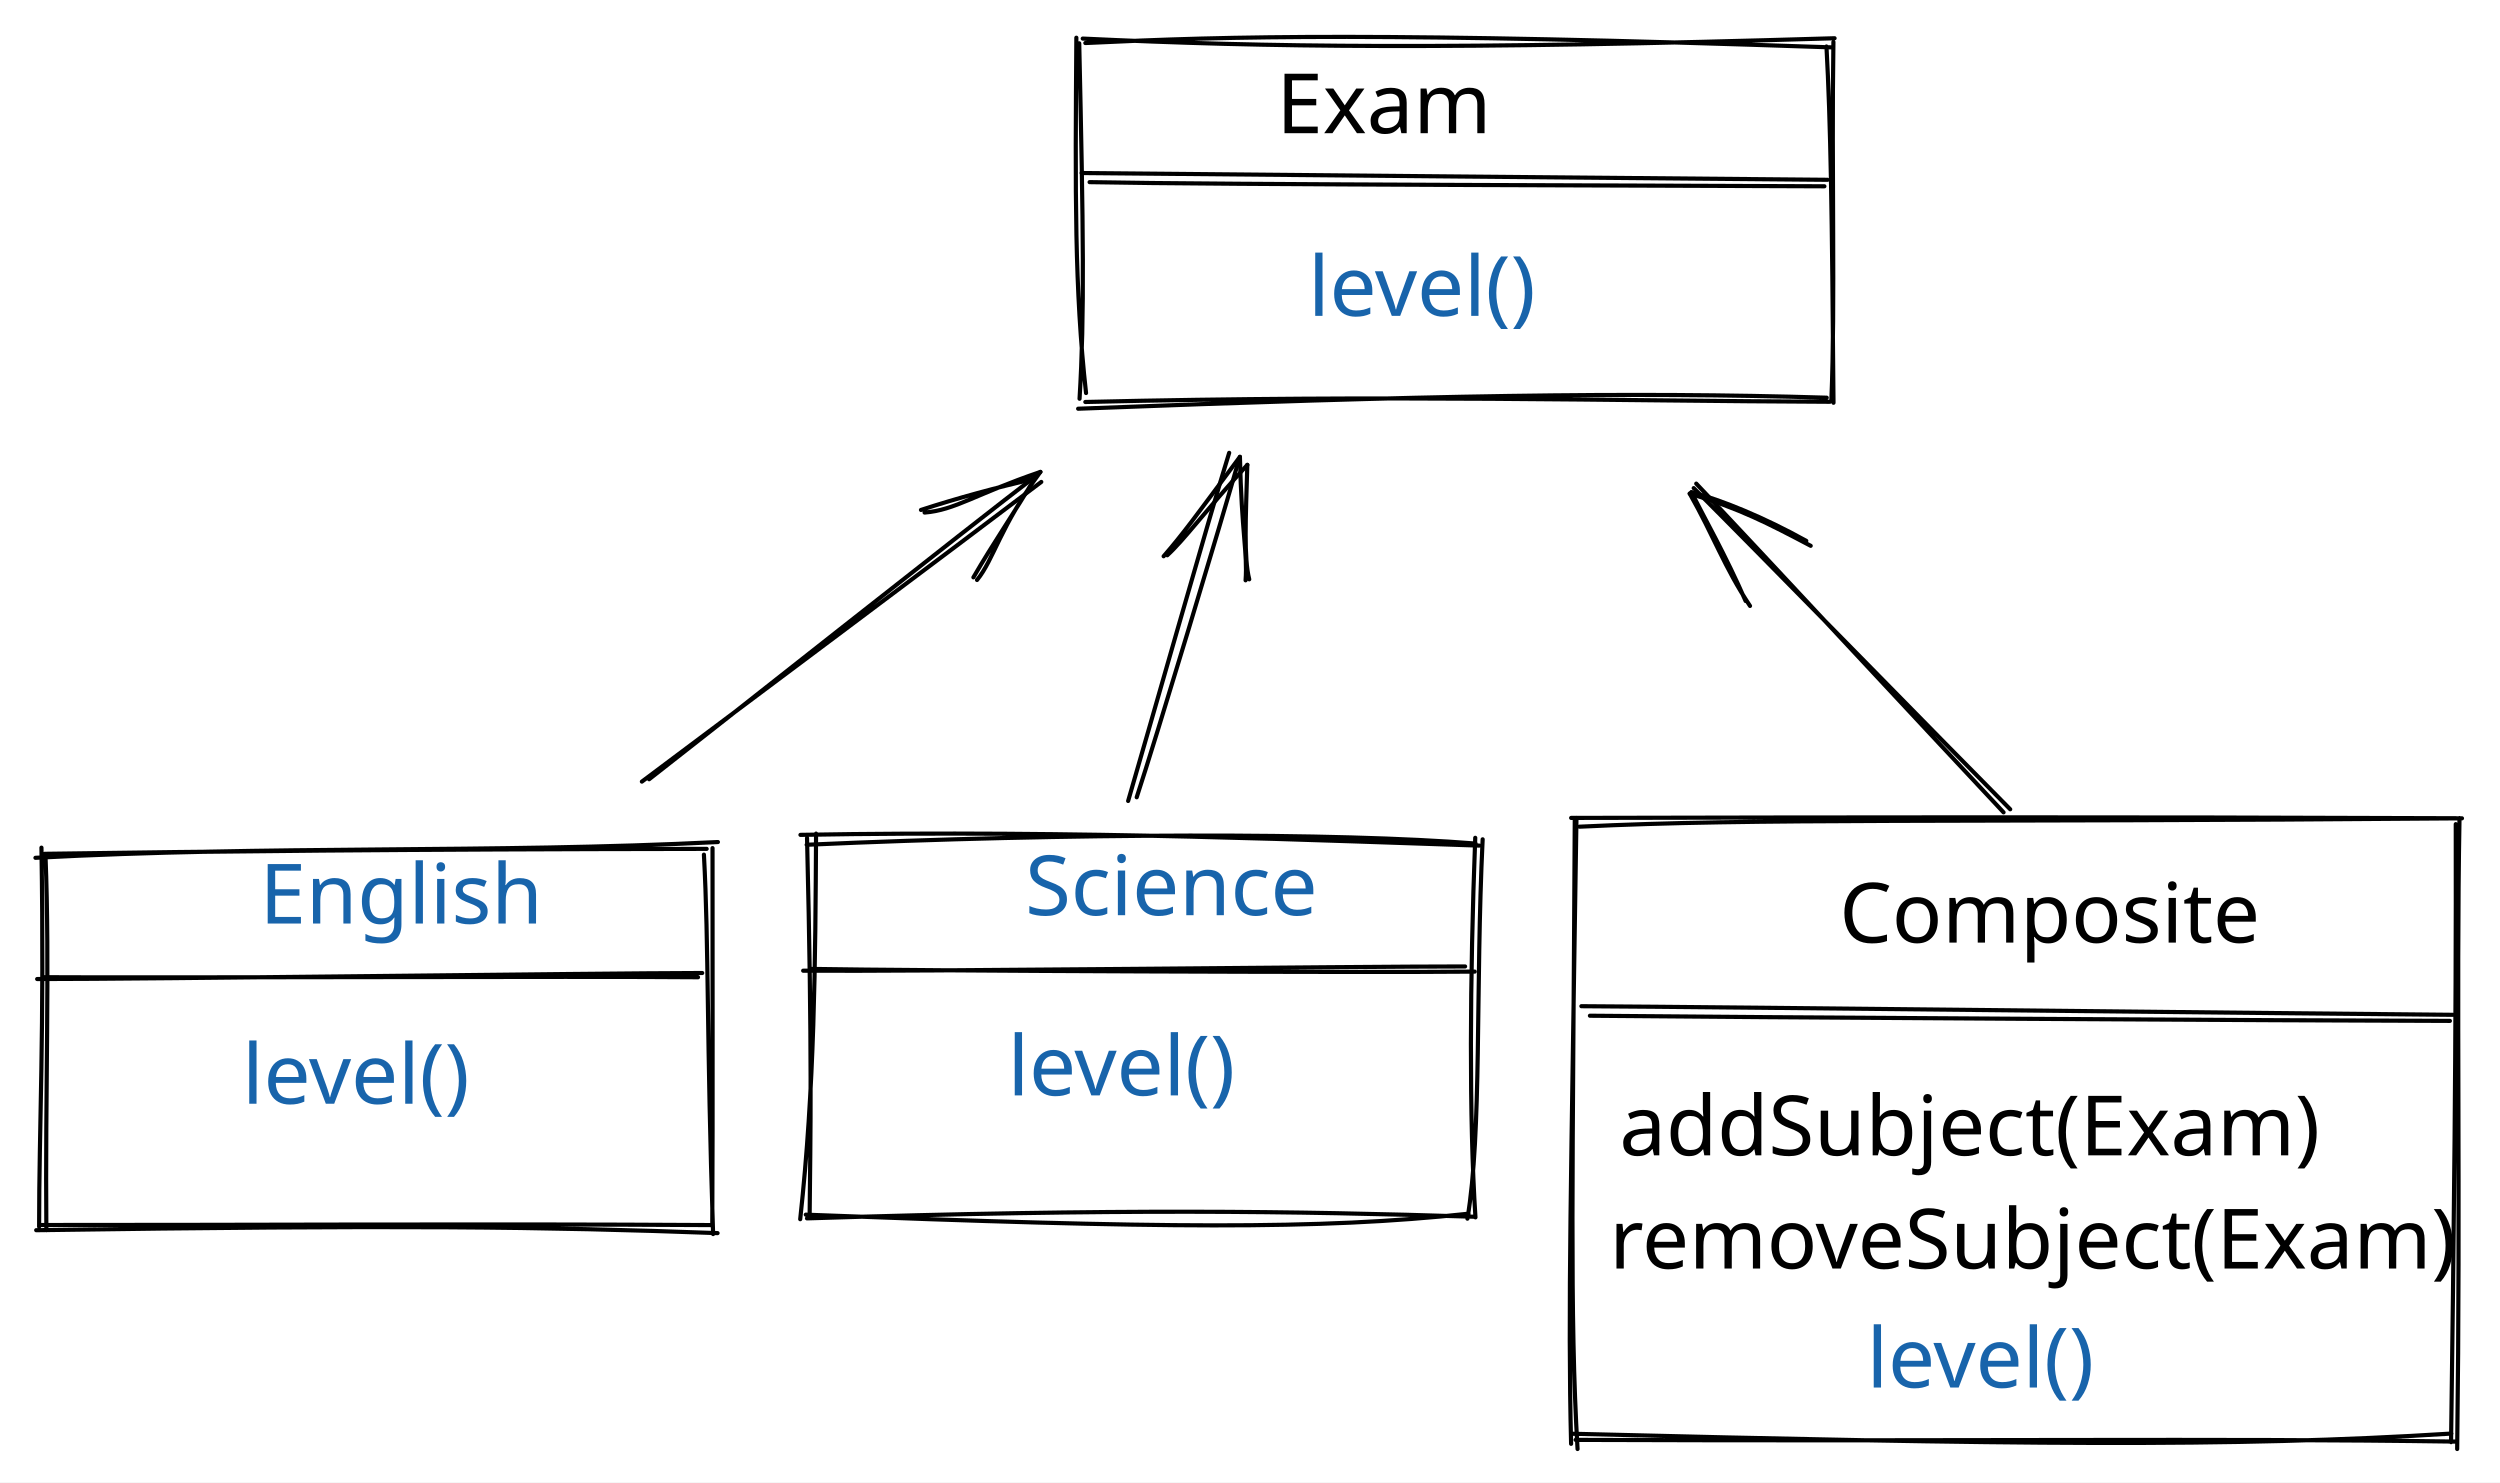
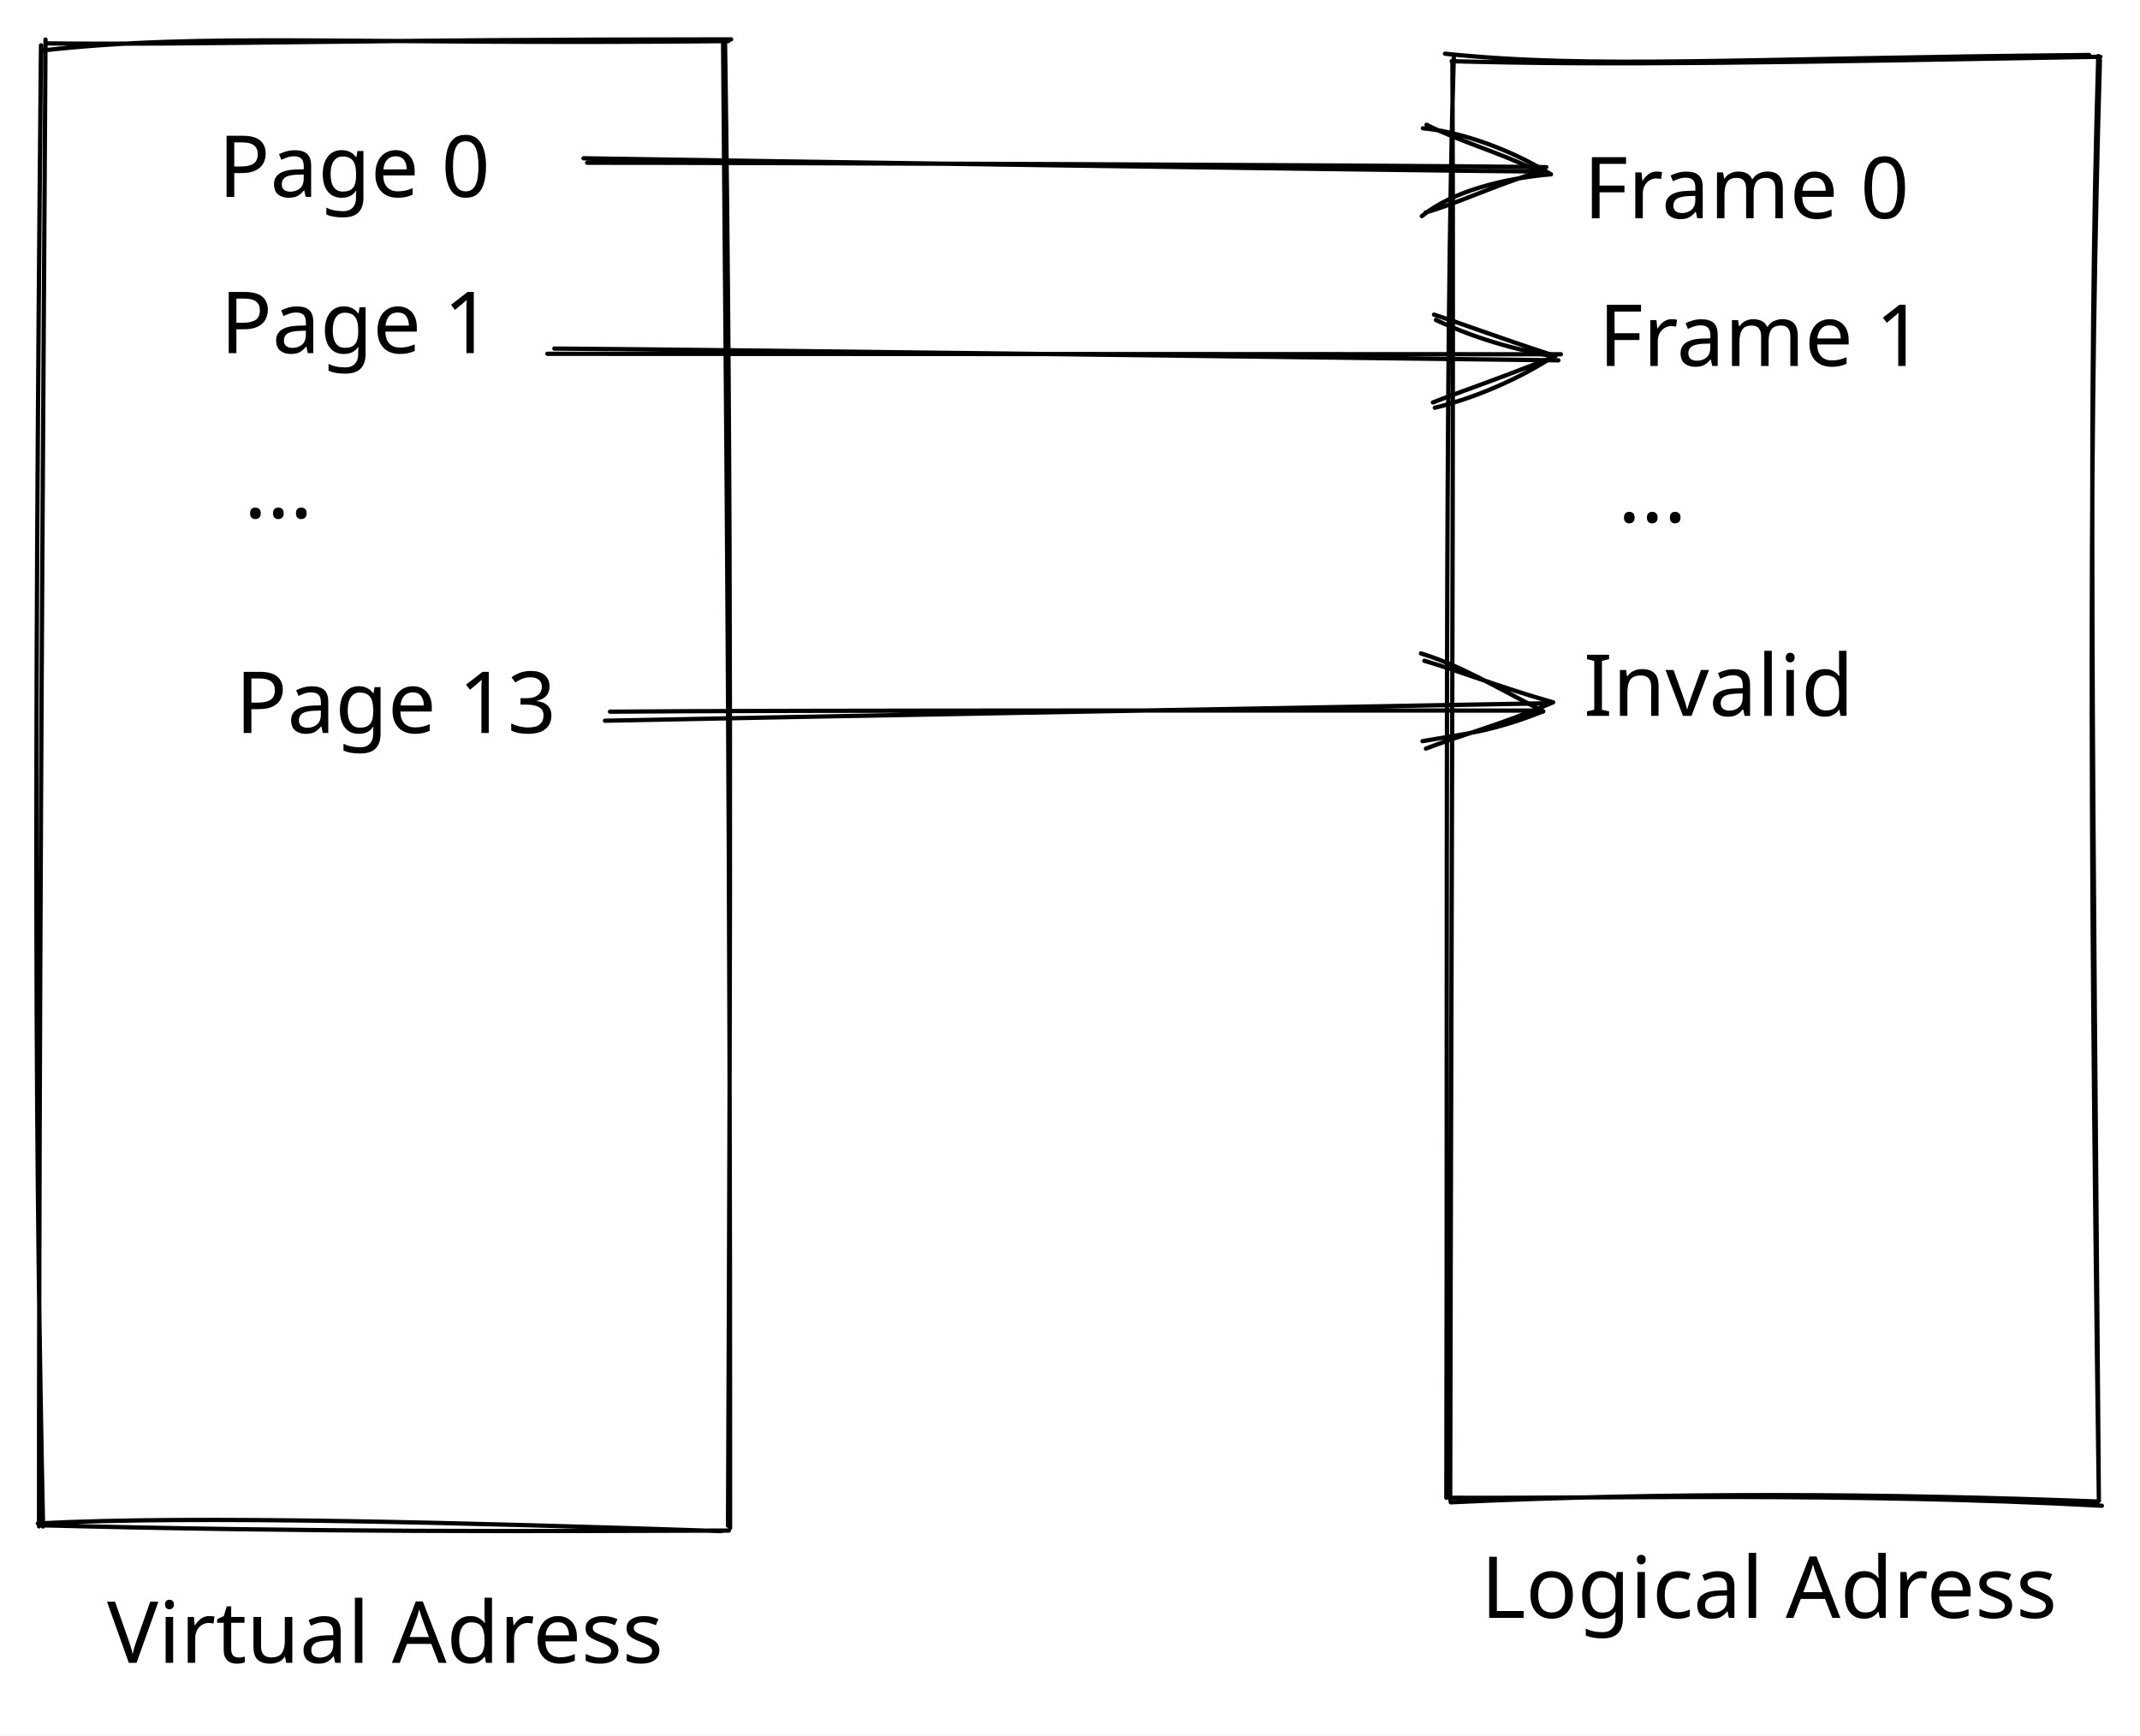
- <svg xmlns="http://www.w3.org/2000/svg" version="1.1" viewBox="0 0 600.709 356.2" width="600.709" height="356.2">
+ <svg xmlns="http://www.w3.org/2000/svg" version="1.1" viewBox="0 0 500 405.5" width="500" height="405.5">
  
-   eyJ2ZXJzaW9uIjoiMSIsImVuY29kaW5nIjoiYnN0cmluZyIsImNvbXByZXNzZWQiOnRydWUsImVuY29kZWQiOiJ4nO1cXFtz2shcdTAwMTJ+z69weV/2VMXa6Z573vBcdTAwMDXbie04wXZcdTAwMWOf2qJcdTAwMDTIoFx1MDAxOCNcdTAwMGVcYl+Syn8/PbJcckIgglx0eJXd1YNccjO6tGb66/66e4Zvr9bW1uP7brD+Zm09uKv77bDR82/XX7v2m6DXXHUwMDBmo1x1MDAwZXVh8r1cdTAwMWZccnr15MxWXHUwMDFjd/tv/vjD73a9Zlx1MDAxONei6MqrR9dcdTAwMGaXXHUwMDA17eA66MR9OvG/9H1t7VvyN/WgXlCP/U6zXHUwMDFkJFx1MDAxNyRdo2dxq7OtR1EneS5cdTAwMDBnXG6ENDg8I+xv0/PioEHdl367XHUwMDFmjHpcXNP6Vv2wfF/ePVx1MDAxYXyVm/W3wT02++Hp6LGXYbtdie/bXHUwMDBmb+XXW4NeSqh+3Iuugk9hI265p2fah9f1I1x1MDAxYbXRVb1o0Gx1gn5/7Jqo69fD+N61MTZsfVx1MDAxOIU3a6OWOzfc1nqaW2a5NkyCVsNed71cdTAwMTJcdTAwMWUyNJZxq1x1MDAwMFxmqIxcXFtRO+o5uX5jyTGSrObXr5okXqcxPCfu+Z1+1+/RhI3Ou316YzOSq1x1MDAxNYTNVkyNRnncWquN4lpZyVPDXHUwMDEyJNNcdTAwMDDSXHUwMDE4ulKZkWDuod39RqJcdTAwMTJ/Zoex5fe6j8O13ndfUlx1MDAwMjtZd7L6lNap1FSr/So/i2qdnZ2N+D1cZjT7evZlNC1jXG7o93rR7fqw5/vrWfe9aVx1MDAxY9pWXHUwMDFkzptV/fGM9W143O3gXHUwMDEy7ttcdTAwMTjo3cBU6oNzcXtcdTAwMWVcdTAwMGaaJ1tHXHUwMDA3O/Pd9/HTaChcdTAwMDfdhv9cdTAwMDBcdTAwMDJQSlx1MDAwYppcdTAwMTlhNNhhfzvsXFxRZ2fQbr9KSTaBzDi4i6eBXHUwMDEyXGbPXHUwMDAzJemBNFKo+TF5UL/3XHLbrHVLd+gzdXAmo+Z+0THJhfKAW3DjipA2QVx0Jo3DpFx1MDAwNY5GcJZG7LIxKXFcdTAwMTKSKLNcdTAwMTjU0iqyXHUwMDBmYJZcdTAwMGbBXHUwMDE5SseEYZpPU7rR5EaduFx1MDAxMn5144tsrLXsX4ft+7H5SbSRRNq586/TI9ZcdTAwMGbo1olDMGPnltph02nreju4XHUwMDFjV+M4JNc27I6j1Fx1MDAwYtbp2T7drrffyFxuXHUwMDFi9cJm2PHbJ2k5ZuJnpmdDXHR5IFwie2klkGKxuVH0sXbb+/L5k39cdTAwMTGK8PayebB1ev/upugoXHUwMDEyoD1Onk1ZrpSQqVx1MDAwMbl/XHUwMDE4IE9cdTAwMTGMrNGcS2RyZShCQM/dQVx1MDAwMeNcdTAwMTKkwimoXCKoe9o6YbRFq4yeQJnUkkkhUrag6I7ux45cdTAwMDOYZlxmpmF4IceRT+a4YEqQXHUwMDBliLk1vn4kXHUwMDBlK81OqX5rPndZaTs6hNPLwms8XHUwMDFhTzq/gYpcdTAwMTlFf8c0nlx1MDAwM/dcZpE5OjRDbnGFZC6lv7M8hyXkSc6Wr9IzXHUwMDFkh5CwXHUwMDAyx+E3XHUwMDFhlUHtXHUwMDBiXHUwMDE55d+d7f5PXHUwMDExnMiETItcdTAwMTGylMXKXHUwMDEyMjJJRMlSr/UjYJ2c7tjPO19EtVQrdY7OKlu+PT8vPrBcdTAwMWVcYlx1MDAxOVx1MDAxOWe0mis+XHUwMDBlLFx1MDAwMWTgiY0xJlx1MDAxMECsXHUwMDEwWMjEPMCiiFxiyLSqXHUwMDE1REWzkKWYtHL5yOpcdTAwMDXX0U1QOHBNXHUwMDEzaya+XHUwMDFlXHUwMDFj5Fx1MDAxNIBpIfNcdTAwMDAm0VnrZ+BrtsMuKL4kgkfsR2rNrFwinjNcdTAwMWXwIJEj4qzGKlx1MDAxNNSXXG5cdTAwMGaXXHIvLT2FoCn+XHUwMDEyXG7QpvJcckOwaU0uVjtKyVxycUrGs9jjXHUwMDBldzRpXHUwMDBihEOJpIthL59KpVx1MDAxZej34s2w01xiO03qXHUwMDFikb2nLNr+XHUwMDFjXFzfvY7fdZNCfJVcdTAwMDNDQXyVrFwiXHUwMDAzmTrlMqpcdTAwMGacxMxcdTAwMTPAhdCWuK+k8WL4eM4wW7FcdTAwMWV0XHUwMDFhP5ZpdmZtJFx1MDAxM/OUsswyqVxmKK5HczAmXHUwMDEzWWmthVx1MDAxNlwiyWpxIyaEavv9eCu6vlx1MDAwZWNcdTAwMWHk4yjsxFNcdTAwMDez5Fx1MDAwMN1cbvxcdFNBL5Xuy1wiv+vuOE69R5/WRthIvlxmP//5eurZXHUwMDFiuUr70JvV19H9XqX/51x1MDAxOa3Etk6zWTbbOIwvXHUwMDE1SoIxe1x1MDAwNtu+XGI/+Md38Vx0r17g5te4dHDUvulcdTAwMTTdaFx0sJ6yIGnEyUKrcbJNQZwnXHJcdTAwMTlcdTAwMDKOXHUwMDE0X4JcdTAwMTSrM1rInHkk9Fx1MDAxYsKjXHUwMDE0ZHumxJdcdTAwMTTrpkPQXHTGQLRFKMWEXoCML262lLBK22eZrSzOcnqWjOCxvqXCN3/23DExb0tCL+e5jFx1MDAwM1x1MDAwMKxcdTAwMDbS6/k5x9ZJ5TCC/U1TqW32apVKXHUwMDA3a1tvi1x1MDAwZV9X+DBcdTAwMGW+XGaAqHsmyfpcYl+JWkrNNZqVwVx1MDAxN7TxyEBIpZVcdTAwMDKDqUT6XHUwMDEwvczTRijUirhcdTAwMDVJJSfKIMZcdTAwMWEjNf19UfBKl1TDfzJ4c+cuuTo7a8/Ebl44jjI3z2VcdNdcdTAwMTSF4vz1kd3/XHUwMDFkfK5+aWyXyv7hVu3T3rtcdTAwMGLOjotcdTAwMGVdYcCjaJwoXHUwMDA2cTyyVqjHsItcbj3lfK/lWiVmdWXgtWpcdTAwMTKtU/JcXImgi7jWxaNxJTXjONu1Llx1MDAxNI1cdTAwMTMwu1E/jIP0qP1VMfhImJlQmlkqUTI3vVx1MDAwNY7auVBhfkD1xLuy7JVPeps2XCIvWj3fru1cdTAwMTU+v4WcU+REKkPmyqDzJeOAksrjXHUwMDA0KMVJr1xmxeGrXHUwMDAzXHUwMDE0gdrjwrjYkitrRUqSIcAs8yTTVmvOuDZKY1x1MDAxNm9gXHUwMDE4uXWCwFxuSpJDI/5rrFxuePI0uXZCXHUwMDAzqfd0L75cdTAwMTCzlCa/8KhJNYRcdTAwMDU7f2B4vc/LPb5xvnX1PlxmWWWbmY+HvV9cdTAwMDFNXFxpXHUwMDAzylIkLIxcdTAwMTlPXHUwMDE3o1FcdTAwMWVcdTAwMTIzMNZKblx1MDAxOYFrdWiSXHUwMDE0XFxcYoNSWqlA82lcdTAwMDV9RkEsQVqDcfCWXHUwMDA2bVx1MDAxNk6WaJ6kXHUwMDAw8WXJpbHiXHUwMDA39f2/O7nMnbzk8olpeya9zM1G89TCgFxmgilcdTAwMThy/DK12upHXHUwMDAwnm26XG5cbmBcdTAwMWFcdTAwMDFPK5BIYVx1MDAxNXCRKmY+pKPJXHUwMDFiSiT/gsRcdTAwMGYsM2Jl+EXhkVx1MDAxOIJcdTAwMDBI4YWwdko+2nBcdTAwMGaIXHUwMDA0g2N7XHUwMDA20Uw4Q6R4Xmhgi5RZfyYhnetW8vCbl/ydzajWnpK/NGeMu3hcdTAwMGKRmINcdTAwMTkti1pcdTAwMWLlfjeYh445KM1cdTAwMDRPYGOe8qGryUhcdTAwMDN6UiOTXGaEXCLoSKGnSEWMx4UpSEplrSskMj0h1K+Ukc7VWndsTCjsM+1WXlhscjNaJFx1MDAwMc02f4bVurhDWfvQ5Xud8r4uvUNcdTAwMWTv7PVcdTAwMGJvtST3tOTkLlx1MDAwMFCKVFx1MDAxYTi5nlRcdTAwMTFcdTAwMThaQa7crWxOUYGs1Vwil1wi/NpPLFx1MDAxYpySwppcZoqt4ESQSN1fMirWXGKOgC4/Km5cdTAwMDc3Qfv3QtSln0RZXGJFkJ9cdTAwMTdWhlx1MDAxOTKdz4iFObGS8Pgqvmnok4uj40tcdTAwMTVhS1x1MDAxNFx1MDAxZEZopIORsGSG9dgqqadQ2MFcYlx1MDAxOLF3YXi+7/9ZXHUwMDE0qblQRDAnI0t+70VRpFxcmXFcdTAwMDUrPSr1MHDaVlx1MDAwMFx1MDAxND2JsiCK8veVMKNcdTAwMDVyPX91XHUwMDA16lx1MDAxN4fx9q2/2eCX1a9brc/6KoTio1xiPEnOSJCJl1x1MDAxM9tKXFztRbjFt8TYgICSn096XHUwMDE5X0RkNVx1MDAxM9e8jC8yelx1MDAxNVx1MDAxOdq/iy9CZvJQZIgwy2dRuuPS5kH1+O6dqN7uVcK3u823u0f3RUeRMNqzhFwicKtcdTAwMGLJaoxTOlxuc5Il7Kv3RfOhyFx1MDAxOFxuipGJXHUwMDE3ZnTIXHUwMDAw/2V0s2tcdTAwMWNa5O6pXHUwMDAy66qUKr2A5UdY6p+2jo+Du91m53N4qlx1MDAwZj6+/1QuXHUwMDE3flOVsJ4mXHUwMDE0XHUwMDE58jcun5kyvFx1MDAwZrzOeNwyx/nASqVWmJNdRoXDSs2kXHUwMDExsIKS4mPHr1LgmHnfXCJue8wrnCidm3ZF0llcdTAwMDbiOftXNuD6+mz/TlxcXHUwMDFlfDxTJ1Fr4+S0evtcdTAwMGJAVKB1vIgjOkaWSbxcdTAwMWHjue0rnDyhkppcdTAwMWPj6kC6lMJcdFBcdTAwMTDplv/xXHUwMDE3LZ1oxZVJ7YX6t3Sy7NJJbthcdTAwMDf5tU9cIqxWMI3ze1msNarn51x1MDAxN3hZ3TYnUKrf7llb+C1owMAzIF1wR7RcdTAwMDJsqmr45GbdUnUp0dVH2Vxu0ydzbZRcdTAwMDGrXHIz8LJLc8hzMC5XkD7ZoSlcdPutXCJQ1idRXHUwMDE2wlx1MDAxMabSWdn9MJYx69bazVxyo1x1MDAwZkfqY7n/4arcvaiykiqVVfWi8CvcrE5KKFx1MDAxMlxmoFx1MDAxNlwig1wiTiAjW1x1MDAwMq7cxd1vXCL8xYGfMtJoydTLXHUwMDA2fnO4uX9E4JdbyM9f16ZIpZCs3vzOaDaTLiiKwIokXHRcdIq7eMuKbCFcdTAwMWaSXFy+objQXG40Olx1MDAxN0Y/vUxUeuB291x1MDAxM1x1MDAwYiAhOExhkzrzI1x1MDAwMZOuirl9VsSPX3ZjWX6Uk0cm80rms7NcdTAwMDZrY1V6cNtcdTAwMWWRu9+pUFxcW0hcdTAwMTfzXHUwMDFmK+uaYlx1MDAwMW2Qud9AoSB5yi6u5Vx1MDAxNPJHVXpw+5ooXHUwMDFhl8QryfZOXHUwMDEzylDczph0SSkhjf3Ft5blqq07NiY0No9Fv3p8wLrf7VZiUq/hdJBcdTAwMDaHjUdcdTAwMDM9esv1mzC43ZyE2G+XyeGsYTKezupcdTAwMDTuXb99f/X9/6BcdTAwMTnLNCJ9
+   eyJ2ZXJzaW9uIjoiMSIsImVuY29kaW5nIjoiYnN0cmluZyIsImNvbXByZXNzZWQiOnRydWUsImVuY29kZWQiOiJ4nO1bW3eaSlx1MDAxNH7Pr3DZ18bO/dI3Y24mtUmqTWLP6sqiSpCIYFx1MDAwMY2mK//9XGZ4XHUwMDAxb2g4XHSHnlx1MDAxZVx1MDAxZVKZXHUwMDE5ZjYz37fn25vpr71CoeiP+3rxY6Goj1qaZbZd7bH4PihcdTAwMWbqrmc6tqpC4b3nXGbcVtiy4/t97+OHXHUwMDBmWr9fMkz/h+N0Sy2nN3lMt/SebvueaviXui9cdTAwMTR+hX9jXHUwMDAzuXrL12zD0sNcdTAwMDfCqmgsKNly6WfHXHUwMDBlx2WIXHUwMDAywTBD81x1MDAwNqZ3qIbz9baqvdcsT49q2uFIXWB2j8Za826ffGs89utHjYuv0aj3pmXV/bE1eSmt1Vx1MDAxObgxmzzfdbr6jdn2O4FdS+Xz5zxHTVr0lOtcZoyOrXvewjNOX2uZ/jgoXHUwMDAzYF46mYSPhahkpO4w4CWIXHUwMDEwXHUwMDAxXGZcdTAwMDAqqCTz2vB5gUpqjlx1MDAwMCFcdTAwMTJBwemSWVx1MDAxNcdy3MCsdyC8XCLDfmitrqGss9vzNr6r2V5fc9VyRe1cdTAwMWVnL8xcIrM6uml0/MA2wkpSXUxcdTAwMTKBXGKCMlx1MDAxYV5cdTAwMGZXXHUwMDAxYlx1MDAwMVx1MDAxOFx1MDAxMVJEq1x1MDAxOFxm2q+2Q0B8X57Fjub2p7NV9IKbmMGBrUcxNEVcdTAwMGZcdTAwMGb6bW2y6pAxXHUwMDAxJEWQXHUwMDExJOb1lml3VaU9sKyozGl1I6CEpc/vU1x1MDAwMFx1MDAxNFOwXHSgkEpcdTAwMGVcdTAwMTlcdTAwMTKxl9+GUD5qnkPdc+5M2qhcdTAwMTLnkDeG5WHeXHUwMDExqjhcdTAwMThcIpRxQCCAlC0hVNVKKrGAXHUwMDEwYFx1MDAxYa9+dYxSXHUwMDEwwlx1MDAxMVx1MDAwYqlAR3CMXHUwMDBlXHUwMDExZDFbXHUwMDAxKVJmXHUwMDBizrJcdTAwMDaplFx1MDAwMODXXHUwMDAyqa+P/HX4REBsxKekXHUwMDA0I8HA7lx1MDAxZbR5fV69avWw9WRcXFxc2cd3oPKt1809Plx0TvCgXHUwMDE0o1x1MDAxMJ9SQkIp4OLt4EnIKlx1MDAxZVx1MDAxMV2Bo6Rcblx1MDAxYsqbkkzhXGKZRIK8XHUwMDAwjtGqO7ZfN5/0XHUwMDEwbVx1MDAwYqXHWs+0xlx1MDAwYlx1MDAwYlx1MDAxN+JUWfrJMUwlMFxu5bZcdTAwMWLYXHUwMDFlm1RPV2OH+Fx1MDAxNFx1MDAwYk+VLdNcYlx1MDAxMF209PtFqPtBT/Nq34nNQEtZoanu3Gp7+W1cdTAwMWPXNExbs1x1MDAxYestSsW2+C65zDZcdTAwMDA5Jlx1MDAwMsdcdTAwMDC2jW1cdTAwMDPj6fhpdNestsyzwePZofajLM7yzjaMUFx1MDAxMttcYiqxjNiGdmGb5Fx1MDAwNEOQOdmIXHUwMDE0XHUwMDEwZUa2a9P1XHUwMDA3uVwi25JFqciG4SauKUGsxPBcdTAwMGKYxrr3tZ5Ga8OqNTxvIL33+bTbyz3TiFximYZcdTAwMTlFeEHtjEN0gIz2NY53XCKaXHUwMDAwXHUwMDEwYYDfgGjTilxiOrGV3YdH4uD2wrqtkLpZ1yu8btlP875cdTAwMTZwprmu81ic1zxPfyXQXHUwMDE4gyDSyIzGl5qhXHUwMDE3QFx1MDAxZeg7tSTdXHUwMDFliely6XyP5Fx1MDAxY1xuzFx1MDAwNI+mZFx1MDAxYnM90ax79yc+ZP6oXHUwMDA2ftZF8+vNxe/AXFy2cY9EKp5cbvZIgVXoyN80qmdrXCKkNYpUvVx1MDAxMZdcdTAwMTCzN1xikJK4e/vl56eHS//k8JTfjI5g7WLQoNevxl31Pihj7sLccFx1MDAxN6bj7mbmSkEh4oDtnuuoXHUwMDFj/qyRy2+3Z9QzrjVHVNhBXHUwMDFk5565lCSoW8RpVrFk1HVcdTAwMTJxXHUwMDA1l1xmYo5cIqmZSWZcdTAwMDNTlmEoWSqV8sCrwIx0XHUwMDFiXCLYXHUwMDFjNHLMXGKmXGLtTqtPervsXHUwMDBlhH3Zrj55tYE33v/SaOadVoyFSW6KXHUwMDA04Fxm8lhcInlcImWzopXYScpcdTAwMTKgwli1f4DXZ9WfXCJlj12tl1x1MDAxMy07MyVcdTAwMWR3XHTfyF0sXHUwMDEwVLNcdTAwMWJLLWzj7mX39rzJalx1MDAxN8O7KjrusJPr9me4n3vucpAoZmVGXHRcdTAwMWa+U3aVY1xuMSTsXHJ2xD9Fyk5cYpNcdTAwMGItOzMlXHUwMDE1dzFeLoy2XVx1MDAxNYPyuGzaxlxceTfc1z5R1712Tf9UjHp3onObf+bShFx1MDAwZneIs3yJWY5cdTAwMDCnXFxkrGUlXHUwMDE0/2vZXHUwMDE1Tk2c1Fx1MDAxYVLJjUlZyITaIVx1MDAxNNB2Z1Wy4skpq1xiTvrciOAkLZtBckfp6VLQXHUwMDAzm353R+uSPWFcdTAwMGJIXHUwMDExXHUwMDE1XFxIwFZph1x1MDAwMGJcdTAwMTQoWZ6Cd6Gx6XiHgYDwJUc4YnZorn9g2m3TNlRltFx1MDAxOc/OXCJVd0j5h0xtXHJcdTAwMDIr90FcdCFBKZdEXHUwMDEyKlx1MDAxMI6SZsFcXGj9wGi4cFx1MDAwZUat6rTF89ws3W5vNyo5eItcdTAwMTlcdTAwMDVKWFwiXG5UqK1iXHUwMDExKiRkKzbJpcVfscjSPL/i9Hqmr2b+0jFtf3mGw6ksXHUwMDA3VO/o2orTUG9cdTAwMTSvW/ZcdP2gx0VhXHUwMDE0/SpEpFx0b+a/v79f23ozlsPaXHUwMDE1XHUwMDE0R/3txf99sTuLXHUwMDA3ecvnz1xixFx1MDAwNFwiuru8T1x1MDAxNoF5dWeIJbkzSsPzZ0gypihcdTAwMWKvfnV3htf4L1x1MDAxMK68XCJcdTAwMDFcZqRcdTAwMDFcXFx1MDAxM6tcdTAwMTNcIjiRNEWs/k+8lzIn3ffdXHUwMDFkvVfyZ49cdTAwMDVHQUQwQ1KJPYIpXHUwMDAxPNZo6rxQKaW7So5Xl3woXHUwMDBlPCRRalOBhGG0YoZcXGPFb+Wi8IJP2l+B5lx1MDAwYn3Sxlx1MDAxM12bk/BIKFxuUlwid3dJdds6uOJcdTAwMGae9/Cl93B2dq1dMeDk3SVhmnTEXHUwMDA0q62CXHUwMDEw5ZJcdTAwMTDAmEn4dlx1MDAxZYlHacqEuFx1MDAwNVx0XCJcYoSx+CmTjEPPIG6/cthssZEwXHUwMDBmm/fQ8FxyUIwjNH3GgVx0wWEsSZvNxzOch8hoZkpKOVx1MDAxMVx1MDAwYn6Wz6yoLVx1MDAxNFxuKHaPjpJXOKfcJVgm5Fx1MDAxY7CqzYa7SqRvPStcdTAwMWMtxSxcdTAwMDVcdTAwMDFcdTAwMDSSypfjXHUwMDE0XFxOryaYkFx1MDAwMsXse301kbxcdTAwMGIsqFx0SFx1MDAwMWZYTVx1MDAwMkGUcyRXYyGxLe7YSVpoX2uDo/L49OzEPTHPryyD35QvN0lcdTAwMGKCgYKMXHUwMDEy5Fx1MDAxMCkxumrSfytcdTAwMTTaiNzg2kevJDM2n66DwUFhLF7yP2+SVzOnrmr6UXKTq0IwI1fFok9MSelRJYdYqjgnvyojtd9LpTKq9lBbgNC/pzJmpuzNZiqcpaLW79d9NUdzv6lcdTAwMTbZbE9fNOqwODT1x4NVlL27XHUwMDBmr6DX0Fx1MDAxYlx1MDAwNLzTgyX+9bz3/DfOXHUwMDA33dgifQ==
  <defs>
    <style>
      @font-face {
        font-family: "Virgil";
-         src: url("https://excalidraw.com/Virgil.woff2");
+         src: url("https://unpkg.com/@excalidraw/excalidraw@0.13.0/dist/excalidraw-assets/Virgil.woff2");
      }
      @font-face {
        font-family: "Cascadia";
-         src: url("https://excalidraw.com/Cascadia.woff2");
+         src: url("https://unpkg.com/@excalidraw/excalidraw@0.13.0/dist/excalidraw-assets/Cascadia.woff2");
      }
    </style>
  </defs>
-   <rect x="0" y="0" width="600.709" height="356.2" fill="#ffffff" />
-   <g stroke-linecap="round" transform="translate(260.3094 10) rotate(0 90 43.19999)">
-     <path d="M0.48 0.34 C35.62 -1.37, 73.11 -2.24, 180.01 1.39 M-0.15 -0.73 C44.08 1.37, 88.5 1.94, 180.51 -0.81 M178.56 1.17 C179.56 19.72, 179.89 40.18, 180.25 86.78 M180.23 0.09 C179.75 31.47, 180.71 62.72, 179.74 86.11 M178.62 85.56 C131.44 84.14, 81.62 84.99, -1.25 88.21 M179.38 86.54 C126.89 86.33, 74.55 84.82, 0.48 86.59 M0.65 84.44 C-2.13 59.36, -1.95 36.8, -1.68 -0.94 M-0.91 85.81 C0.31 65.48, 0.01 45.46, -0.99 0.41" stroke="#000000" stroke-width="1" fill="none" />
+   <rect x="0" y="0" width="500" height="405.5" fill="#ffffff" />
+   <g stroke-linecap="round" transform="translate(10 10) rotate(0 80 173.5)">
+     <path d="M-0.17 1.8 C37.86 -2.45, 71.88 0.5, 160.19 -0.4 M0.91 0.14 C37.7 0.53, 73.81 -0.8, 160.83 -0.8 M158.94 -0.71 C159.67 89.91, 160.63 179.34, 160.58 347.01 M159.4 -0.17 C160.92 102.71, 160.7 205.19, 160.1 346.46 M158.55 347.73 C99.82 345.81, 35.98 344.02, -1.15 345.94 M160.3 347.6 C112.93 347.75, 64.44 348.02, -0.74 346.36 M-0.88 346.62 C-0.88 270.44, -0.62 192.88, 0.63 -0.76 M0.06 346.65 C-1.68 263.17, -2.14 180.96, -0.42 0.58" stroke="#000000" stroke-width="1" fill="none" />
  </g>
-   <g transform="translate(306.7094 14.00002) rotate(0 26 12.5)">
-     <text x="0" y="18" font-family="Virgil, Segoe UI Emoji" font-size="20px" fill="#000000" text-anchor="start" style="white-space: pre;" direction="ltr">Exam</text>
+   <g stroke-linecap="round" transform="translate(339.0001 13.99989) rotate(0 75.49997 168)">
+     <path d="M-1.38 -1.45 C33.63 2.14, 65.73 -0.4, 149.13 -1.15 M0.18 0.3 C37.88 1.32, 75.01 0.62, 151.74 -0.74 M151.25 -0.9 C148.86 79.43, 149.96 159.06, 151.39 336.64 M151.63 0.06 C149.28 81.73, 149 162.62, 151.38 335.57 M152.09 337.8 C93.03 334.64, 34.33 336.13, 0.54 335.94 M151.2 336.82 C101.26 334.92, 49.35 334.65, -0.04 337 M-1.07 335.94 C-0.77 201.9, -1.52 69.11, 0.68 -1.01 M-0.17 336.45 C0.05 207.86, 0.73 78.75, 0.35 0.61" stroke="#000000" stroke-width="1" fill="none" />
  </g>
-   <g stroke-linecap="round" transform="translate(377.9093 197.4001) rotate(0 106 74.39999)">
-     <path d="M1.64 1.24 C44.43 -0.85, 89.11 0.27, 213.66 -0.77 M-0.39 -0.87 C64.6 -1.01, 130.17 -1.13, 212.27 -0.79 M213.07 -0.83 C212.28 43.49, 213.34 86.94, 212.51 150.77 M212.17 0.63 C212.28 51.37, 211.69 101.74, 211.04 149.13 M211.13 147.06 C158.37 150.39, 105.38 149.72, 0.08 147.11 M212.18 148.99 C154.4 148.14, 95.77 148.96, 0.69 148.58 M1.15 150.77 C-0.77 117.94, 0.04 85.61, 0.48 -0.37 M-0.4 149.53 C-1.2 117.49, -0.4 86.51, 0.89 -0.89" stroke="#000000" stroke-width="1" fill="none" />
+   <g transform="translate(346 360) rotate(0 72 12.5)">
+     <text x="0" y="18" font-family="Virgil, Segoe UI Emoji" font-size="20px" fill="#000000" text-anchor="start" style="white-space: pre;" direction="ltr">Logical Adress</text>
  </g>
-   <g transform="translate(389.1094 259.6) rotate(0 87.5 12.5)">
-     <text x="0" y="18" font-family="Virgil, Segoe UI Emoji" font-size="20px" fill="#000000" text-anchor="start" style="white-space: pre;" direction="ltr">addSubject(Exam)</text>
+   <g transform="translate(25 370.5) rotate(0 71 12.5)">
+     <text x="0" y="18" font-family="Virgil, Segoe UI Emoji" font-size="20px" fill="#000000" text-anchor="start" style="white-space: pre;" direction="ltr">Virtual Adress</text>
  </g>
-   <g transform="translate(386.7095 286.7999) rotate(0 102 12.5)">
-     <text x="0" y="18" font-family="Virgil, Segoe UI Emoji" font-size="20px" fill="#000000" text-anchor="start" style="white-space: pre;" direction="ltr">removeSubject(Exam)</text>
+   <g transform="translate(51.00003 27.99995) rotate(0 36.5 12.5)">
+     <text x="0" y="18" font-family="Virgil, Segoe UI Emoji" font-size="20px" fill="#000000" text-anchor="start" style="white-space: pre;" direction="ltr">Page 0</text>
+   </g>
+   <g transform="translate(51.5 64.49994) rotate(0 32.5 12.5)">
+     <text x="0" y="18" font-family="Virgil, Segoe UI Emoji" font-size="20px" fill="#000000" text-anchor="start" style="white-space: pre;" direction="ltr">Page 1</text>
+   </g>
+   <g transform="translate(57 103) rotate(0 9 12.5)">
+     <text x="0" y="18" font-family="Virgil, Segoe UI Emoji" font-size="20px" fill="#000000" text-anchor="start" style="white-space: pre;" direction="ltr">...</text>
+   </g>
+   <g transform="translate(370.0001 32.99995) rotate(0 41.5 12.5)">
+     <text x="0" y="18" font-family="Virgil, Segoe UI Emoji" font-size="20px" fill="#000000" text-anchor="start" style="white-space: pre;" direction="ltr">Frame 0</text>
+   </g>
+   <g transform="translate(373.5 67.49995) rotate(0 37 12.5)">
+     <text x="0" y="18" font-family="Virgil, Segoe UI Emoji" font-size="20px" fill="#000000" text-anchor="start" style="white-space: pre;" direction="ltr">Frame 1</text>
+   </g>
+   <g transform="translate(378.0001 104) rotate(0 9 12.5)">
+     <text x="0" y="18" font-family="Virgil, Segoe UI Emoji" font-size="20px" fill="#000000" text-anchor="start" style="white-space: pre;" direction="ltr">...</text>
  </g>
  <g stroke-linecap="round">
-     <g transform="translate(482.5699 194.607) rotate(0 -37.81087 -38.76897)">
-       <path d="M-1.15 0.59 C-13.61 -12.65, -62.53 -65.34, -74.99 -78.4 M0.45 -0.15 C-12.09 -12.74, -62.73 -64.57, -75.6 -77.32" stroke="#000000" stroke-width="1" fill="none" />
+     <g transform="translate(136 37.99994) rotate(0 112.5 1.000008)">
+       <path d="M1.18 0.02 C38.71 0.01, 188.18 0.58, 225.29 1.05 M0.34 -1.02 C37.72 -0.39, 186.86 1.77, 224.49 2.09" stroke="#000000" stroke-width="1" fill="none" />
    </g>
-     <g transform="translate(482.5699 194.607) rotate(0 -37.81087 -38.76897)">
-       <path d="M-47.49 -63.46 C-57.7 -68.83, -64.4 -72.35, -76.56 -76 M-48.55 -64.64 C-58.45 -70.18, -69.29 -74.64, -76.15 -76.33" stroke="#000000" stroke-width="1" fill="none" />
+     <g transform="translate(136 37.99994) rotate(0 112.5 1.000008)">
+       <path d="M196.21 12.49 C203.3 6.74, 215.03 3.71, 226.35 2.72 M197.06 11.67 C204.75 9.4, 213.15 5.36, 223.63 2.1" stroke="#000000" stroke-width="1" fill="none" />
    </g>
-     <g transform="translate(482.5699 194.607) rotate(0 -37.81087 -38.76897)">
-       <path d="M-62.07 -49.01 C-68.27 -58.33, -70.84 -65.95, -76.56 -76 M-63.13 -50.2 C-67.79 -60.93, -73.3 -70.67, -76.15 -76.33" stroke="#000000" stroke-width="1" fill="none" />
+     <g transform="translate(136 37.99994) rotate(0 112.5 1.000008)">
+       <path d="M196.46 -8.03 C203.66 -7.4, 215.32 -4.05, 226.35 2.72 M197.31 -8.85 C205.11 -4.91, 213.43 -2.75, 223.63 2.1" stroke="#000000" stroke-width="1" fill="none" />
    </g>
  </g>
  <g stroke-linecap="round">
-     <g transform="translate(380.2619 242.3838) rotate(0 104.4 0.8000031)">
-       <path d="M-0.28 -0.61 C34.54 -0.42, 174.44 1.19, 209.16 1.46 M1.77 1.68 C36.44 2.04, 173.6 2.86, 208.41 2.92" stroke="#000000" stroke-width="1" fill="none" />
+     <g transform="translate(129 82.99998) rotate(0 117.5 -0.00001525879)">
+       <path d="M-1.11 -0.34 C38.03 -0.31, 196.15 -0.26, 235.7 -0.23 M0.51 -1.56 C39.47 -1.31, 195.86 0.75, 235.11 1.19" stroke="#000000" stroke-width="1" fill="none" />
+     </g>
+     <g transform="translate(129 82.99998) rotate(0 117.5 -0.00001525879)">
+       <path d="M206.24 12.27 C217.05 9.65, 227.81 4.41, 233.98 0.22 M205.8 11.03 C211.99 8.56, 218.38 6.57, 234.42 0.21" stroke="#000000" stroke-width="1" fill="none" />
+     </g>
+     <g transform="translate(129 82.99998) rotate(0 117.5 -0.00001525879)">
+       <path d="M206.49 -8.25 C217.14 -3.19, 227.81 -0.76, 233.98 0.22 M206.05 -9.49 C212.32 -7.47, 218.65 -4.97, 234.42 0.21" stroke="#000000" stroke-width="1" fill="none" />
    </g>
  </g>
+   <g transform="translate(55 153.25) rotate(0 39.5 12.5)">
+     <text x="0" y="18" font-family="Virgil, Segoe UI Emoji" font-size="20px" fill="#000000" text-anchor="start" style="white-space: pre;" direction="ltr">Page 13</text>
+   </g>
  <g stroke-linecap="round">
-     <g transform="translate(260.4619 42.38376) rotate(0 89.15778 0.3923138)">
-       <path d="M-0.56 -0.81 C29.23 -0.49, 148.91 0.53, 178.67 0.82 M1.35 1.38 C31.02 2, 148.62 2.22, 177.91 2.38" stroke="#000000" stroke-width="1" fill="none" />
+     <g transform="translate(142.0001 167.25) rotate(0 109.5 -1)">
+       <path d="M0.53 -0.97 C36.99 -1.33, 181.56 -1.24, 217.87 -1.23 M-0.65 1.14 C36.25 0.35, 183.66 -2.31, 219.98 -2.95" stroke="#000000" stroke-width="1" fill="none" />
+     </g>
+     <g transform="translate(142.0001 167.25) rotate(0 109.5 -1)">
+       <path d="M190.36 5.92 C199.41 4.28, 206.18 3.9, 218.55 -1.06 M191.16 7.65 C199.47 4.41, 208.23 2.28, 220.84 -3.16" stroke="#000000" stroke-width="1" fill="none" />
+     </g>
+     <g transform="translate(142.0001 167.25) rotate(0 109.5 -1)">
+       <path d="M190 -14.59 C199.29 -11.67, 206.14 -7.48, 218.55 -1.06 M190.79 -12.87 C199.13 -10.41, 207.99 -6.85, 220.84 -3.16" stroke="#000000" stroke-width="1" fill="none" />
    </g>
  </g>
-   <g transform="translate(441.9619 208.4838) rotate(0 48 12.5)">
-     <text x="0" y="18" font-family="Virgil, Segoe UI Emoji" font-size="20px" fill="#000000" text-anchor="start" style="white-space: pre;" direction="ltr">Composite</text>
-   </g>
-   <g stroke-linecap="round" transform="translate(194.2369 202.1838) rotate(0 80.1744 45.25399)">
-     <path d="M-1.9 -1.58 C65.65 -2.8, 126.5 -0.08, 161.18 1 M-0.41 0.8 C63.23 -2.05, 127.63 -2.14, 160.33 0.51 M162.02 -0.51 C160.28 35.45, 161.86 69.92, 158.36 90.64 M160.24 -0.87 C158.93 33.3, 158.76 66.59, 160.29 90.33 M158.62 89.45 C122.55 93.34, 84.47 92.96, -0.62 89.68 M160.08 90.18 C116.27 88.81, 74.63 88.21, -0.33 90.57 M-1.96 90.77 C1.51 59.05, 1.68 29.09, 1.85 -1.88 M0.3 90.35 C0.49 70.99, 0.95 51.01, -0.32 -0.81" stroke="#000000" stroke-width="1" fill="none" />
-   </g>
-   <g stroke-linecap="round">
-     <g transform="translate(193.9381 232.0818) rotate(0 79.42413 0.3494836)">
-       <path d="M-0.95 1.16 C25.21 1.38, 131.32 0.13, 158.1 0.14 M0.76 0.73 C27.2 1.19, 133.97 1.65, 160.41 1.38" stroke="#000000" stroke-width="1" fill="none" />
-     </g>
-   </g>
-   <g stroke-linecap="round">
-     <g transform="translate(271.3318 192.1491) rotate(0 12.30775 -41.58856)">
-       <path d="M-0.26 0.31 C3.81 -13.58, 19.69 -69.5, 24.02 -83.34 M1.8 -0.58 C6.31 -14.28, 22.46 -67.84, 26.42 -81.9" stroke="#000000" stroke-width="1" fill="none" />
-     </g>
-     <g transform="translate(271.3318 192.1491) rotate(0 12.30775 -41.58856)">
-       <path d="M28.84 -52.95 C27.54 -58.12, 27.99 -67.37, 28.38 -80.45 M27.96 -52.71 C28.45 -59.24, 27 -64.2, 26.6 -82.38" stroke="#000000" stroke-width="1" fill="none" />
-     </g>
-     <g transform="translate(271.3318 192.1491) rotate(0 12.30775 -41.58856)">
-       <path d="M9.15 -58.73 C13.1 -62.31, 18.81 -70.02, 28.38 -80.45 M8.27 -58.49 C12.95 -63.88, 15.64 -67.62, 26.6 -82.38" stroke="#000000" stroke-width="1" fill="none" />
-     </g>
-   </g>
-   <g transform="translate(314.3238 57.90005) rotate(0 29.5 12.5)">
-     <text x="0" y="18" font-family="Virgil, Segoe UI Emoji" font-size="20px" fill="#1864ab" text-anchor="start" style="white-space: pre;" direction="ltr">level()</text>
-   </g>
-   <g transform="translate(246.3238 201.9) rotate(0 34.5 12.5)">
-     <text x="0" y="18" font-family="Virgil, Segoe UI Emoji" font-size="20px" fill="#1864ab" text-anchor="start" style="white-space: pre;" direction="ltr">Science</text>
-   </g>
-   <g transform="translate(242.1238 245.2001) rotate(0 29.5 12.5)">
-     <text x="0" y="18" font-family="Virgil, Segoe UI Emoji" font-size="20px" fill="#1864ab" text-anchor="start" style="white-space: pre;" direction="ltr">level()</text>
-   </g>
-   <g transform="translate(448.5238 315.4) rotate(0 29.5 12.5)">
-     <text x="0" y="18" font-family="Virgil, Segoe UI Emoji" font-size="20px" fill="#1864ab" text-anchor="start" style="white-space: pre;" direction="ltr">level()</text>
-   </g>
-   <g stroke-linecap="round" transform="translate(10.29876 204.1879) rotate(0 80.1744 45.25399)">
-     <path d="M-1.78 1.93 C54.25 -1.07, 108.15 0.85, 162.2 -1.86 M0.46 0.97 C41.28 0.38, 84.88 -0.12, 159.5 -0.22 M158.84 1.17 C160.03 23.05, 159.47 45.05, 161.05 92.34 M160.91 -0.4 C160.88 30.32, 161.01 59.12, 160.85 90.42 M162.12 92.11 C120.44 90.58, 85.08 90.13, -1.6 91.41 M160.84 90.18 C104.21 89.83, 46.35 90.19, -0.69 90.16 M0.84 91.41 C0.54 57.77, 1.69 28.15, 0.63 1.38 M-0.9 90.56 C-0.92 66.9, 0.38 43.82, -0.34 -0.51" stroke="#000000" stroke-width="1" fill="none" />
-   </g>
-   <g stroke-linecap="round">
-     <g transform="translate(10 234.0859) rotate(0 79.42413 0.3494836)">
-       <path d="M-1.07 1.16 C25.55 1.18, 132.15 -0.24, 158.73 -0.29 M0.57 0.72 C27.11 0.9, 131.58 0.47, 157.72 0.73" stroke="#000000" stroke-width="1" fill="none" />
-     </g>
-   </g>
-   <g transform="translate(62.38568 203.9042) rotate(0 32 12.5)">
-     <text x="0" y="18" font-family="Virgil, Segoe UI Emoji" font-size="20px" fill="#1864ab" text-anchor="start" style="white-space: pre;" direction="ltr">English</text>
-   </g>
-   <g transform="translate(58.18573 247.2042) rotate(0 29.5 12.5)">
-     <text x="0" y="18" font-family="Virgil, Segoe UI Emoji" font-size="20px" fill="#1864ab" text-anchor="start" style="white-space: pre;" direction="ltr">level()</text>
-   </g>
-   <g stroke-linecap="round">
-     <g transform="translate(155.1238 186.9001) rotate(0 47.59999 -36.00003)">
-       <path d="M-0.89 0.91 C15.04 -11, 78.93 -58.84, 95.08 -71.1 M0.85 0.34 C16.65 -11.93, 78.27 -60.74, 94.07 -72.75" stroke="#000000" stroke-width="1" fill="none" />
-     </g>
-     <g transform="translate(155.1238 186.9001) rotate(0 47.59999 -36.00003)">
-       <path d="M79.64 -47.54 C83.67 -52.42, 85.18 -60.41, 94.87 -73.51 M78.77 -48.17 C83.56 -56.43, 89.04 -64.37, 93.41 -71.83" stroke="#000000" stroke-width="1" fill="none" />
-     </g>
-     <g transform="translate(155.1238 186.9001) rotate(0 47.59999 -36.00003)">
-       <path d="M67.04 -63.74 C74.38 -64.33, 79.15 -68.13, 94.87 -73.51 M66.17 -64.37 C74.98 -67.24, 84.6 -69.85, 93.41 -71.83" stroke="#000000" stroke-width="1" fill="none" />
-     </g>
+   <g transform="translate(370.0001 149.25) rotate(0 33.5 12.5)">
+     <text x="0" y="18" font-family="Virgil, Segoe UI Emoji" font-size="20px" fill="#000000" text-anchor="start" style="white-space: pre;" direction="ltr">Invalid</text>
  </g>
</svg>
